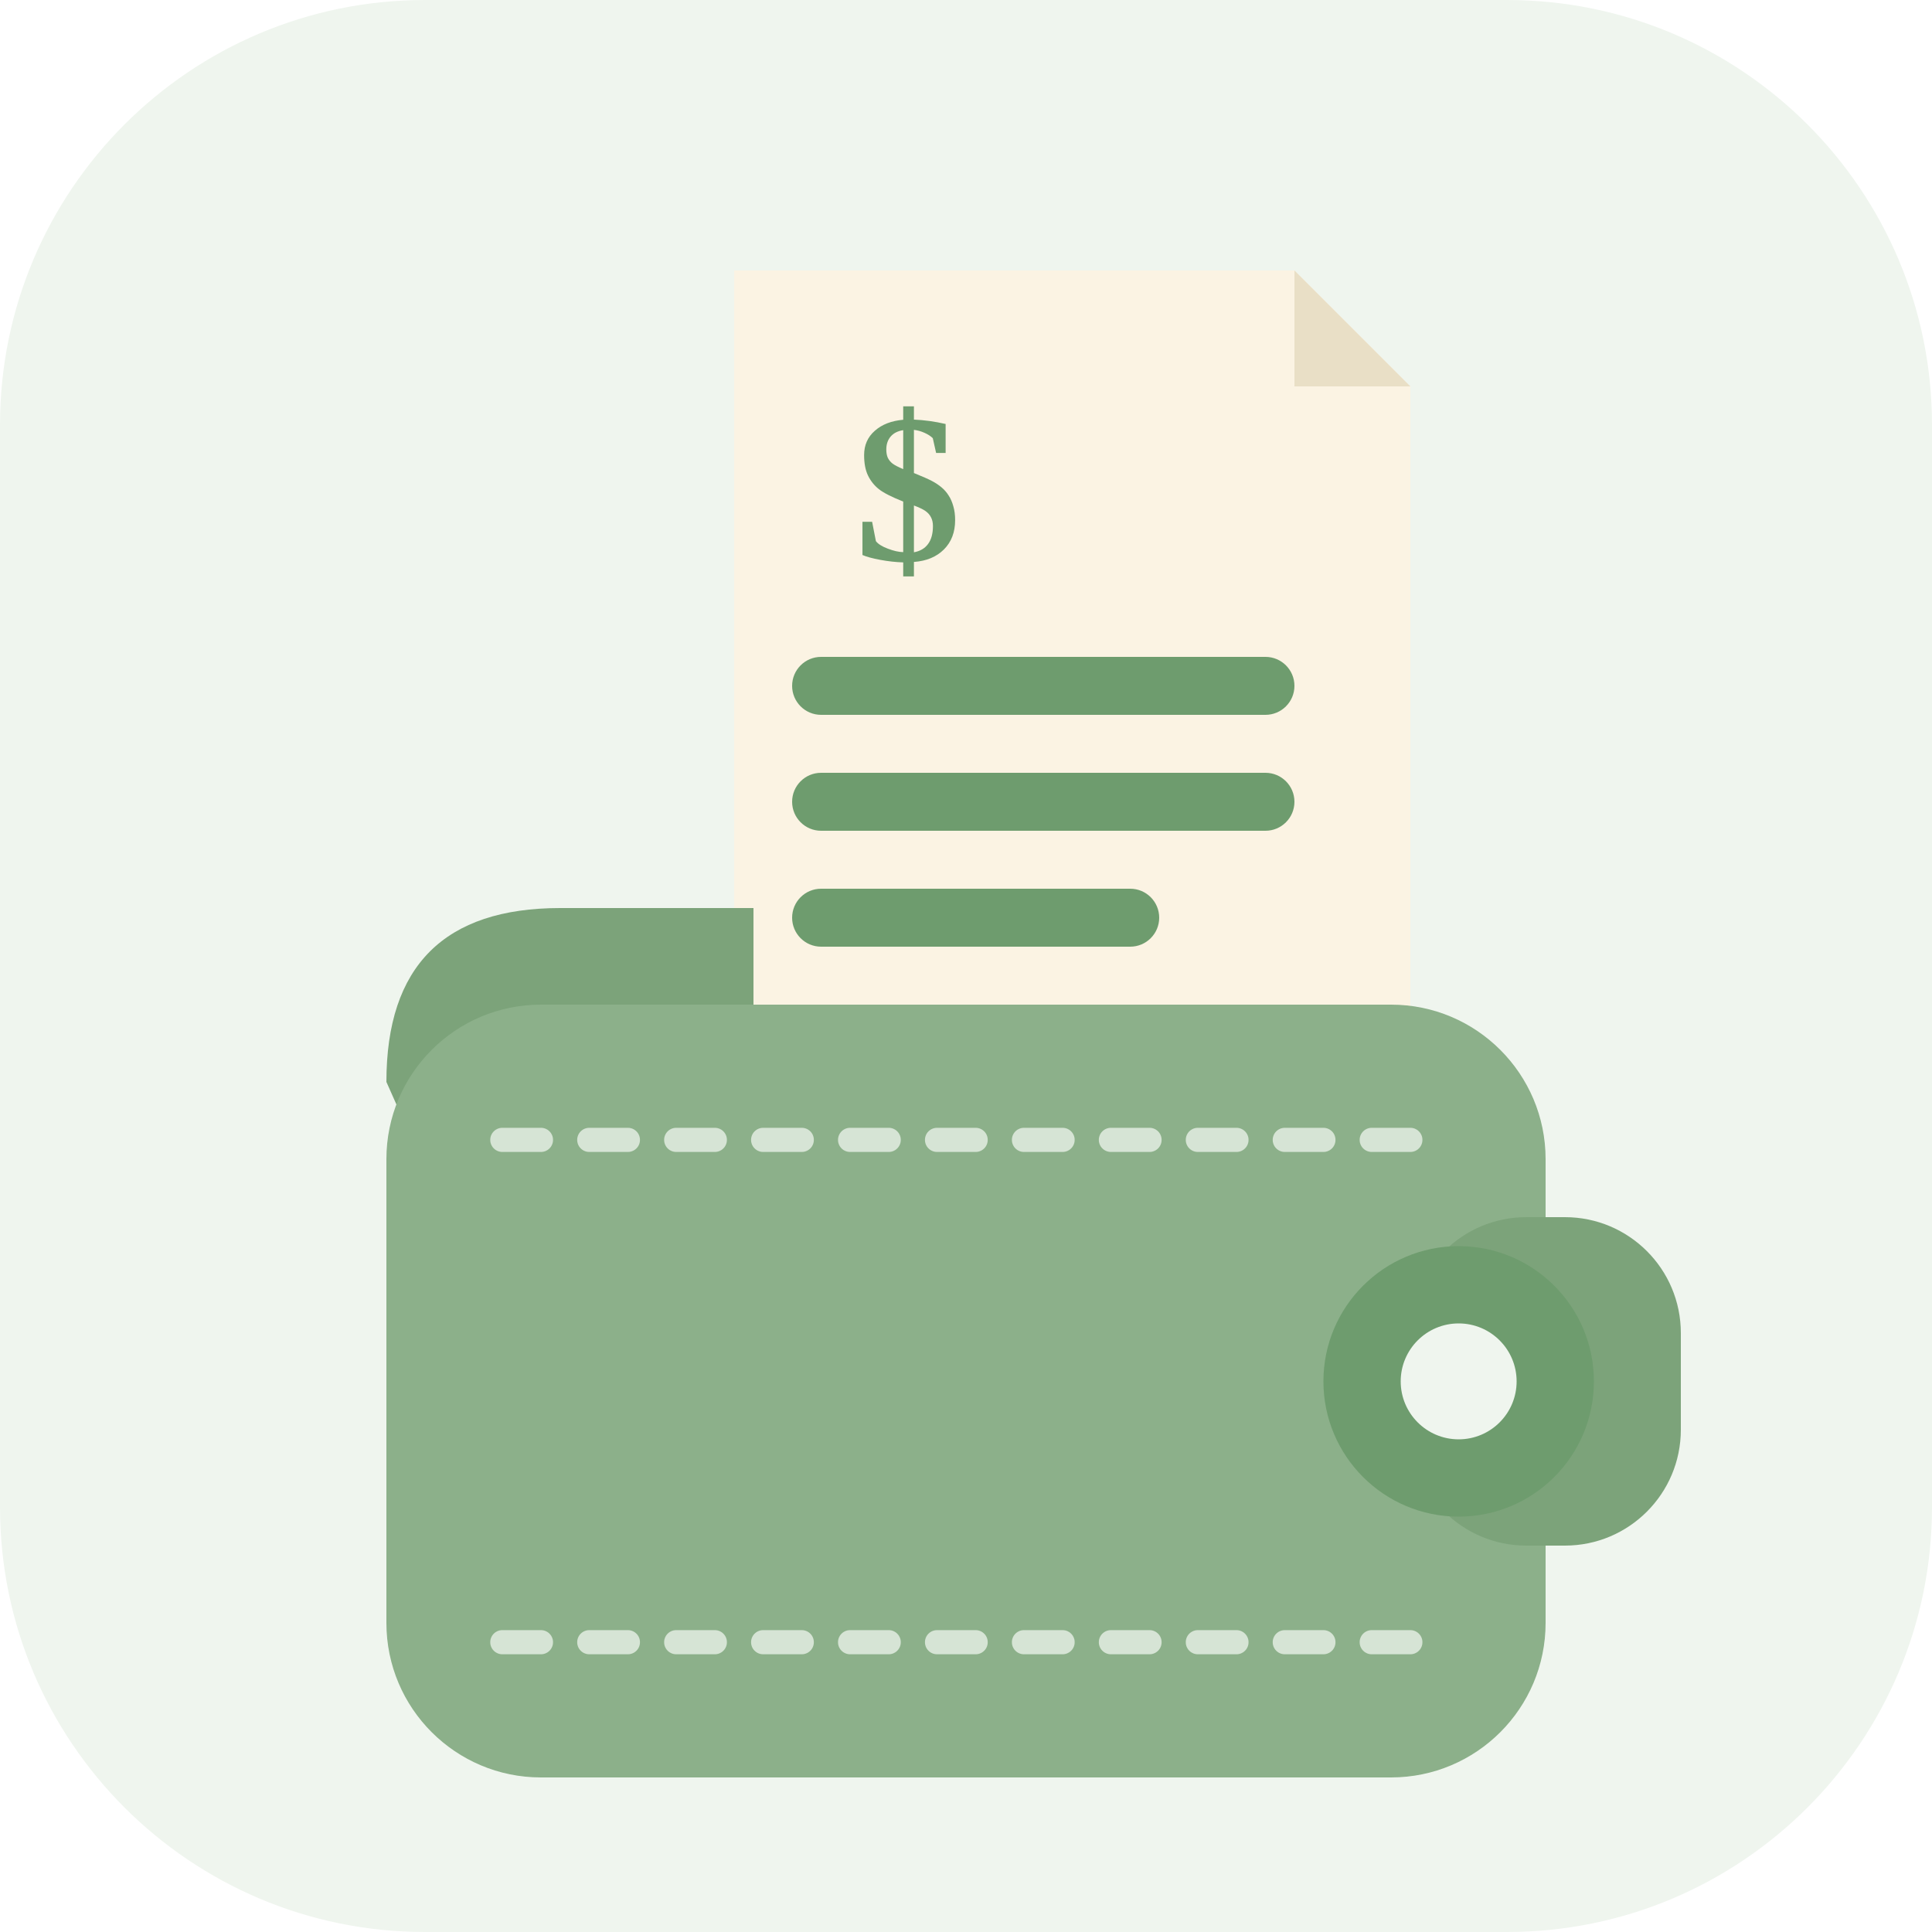
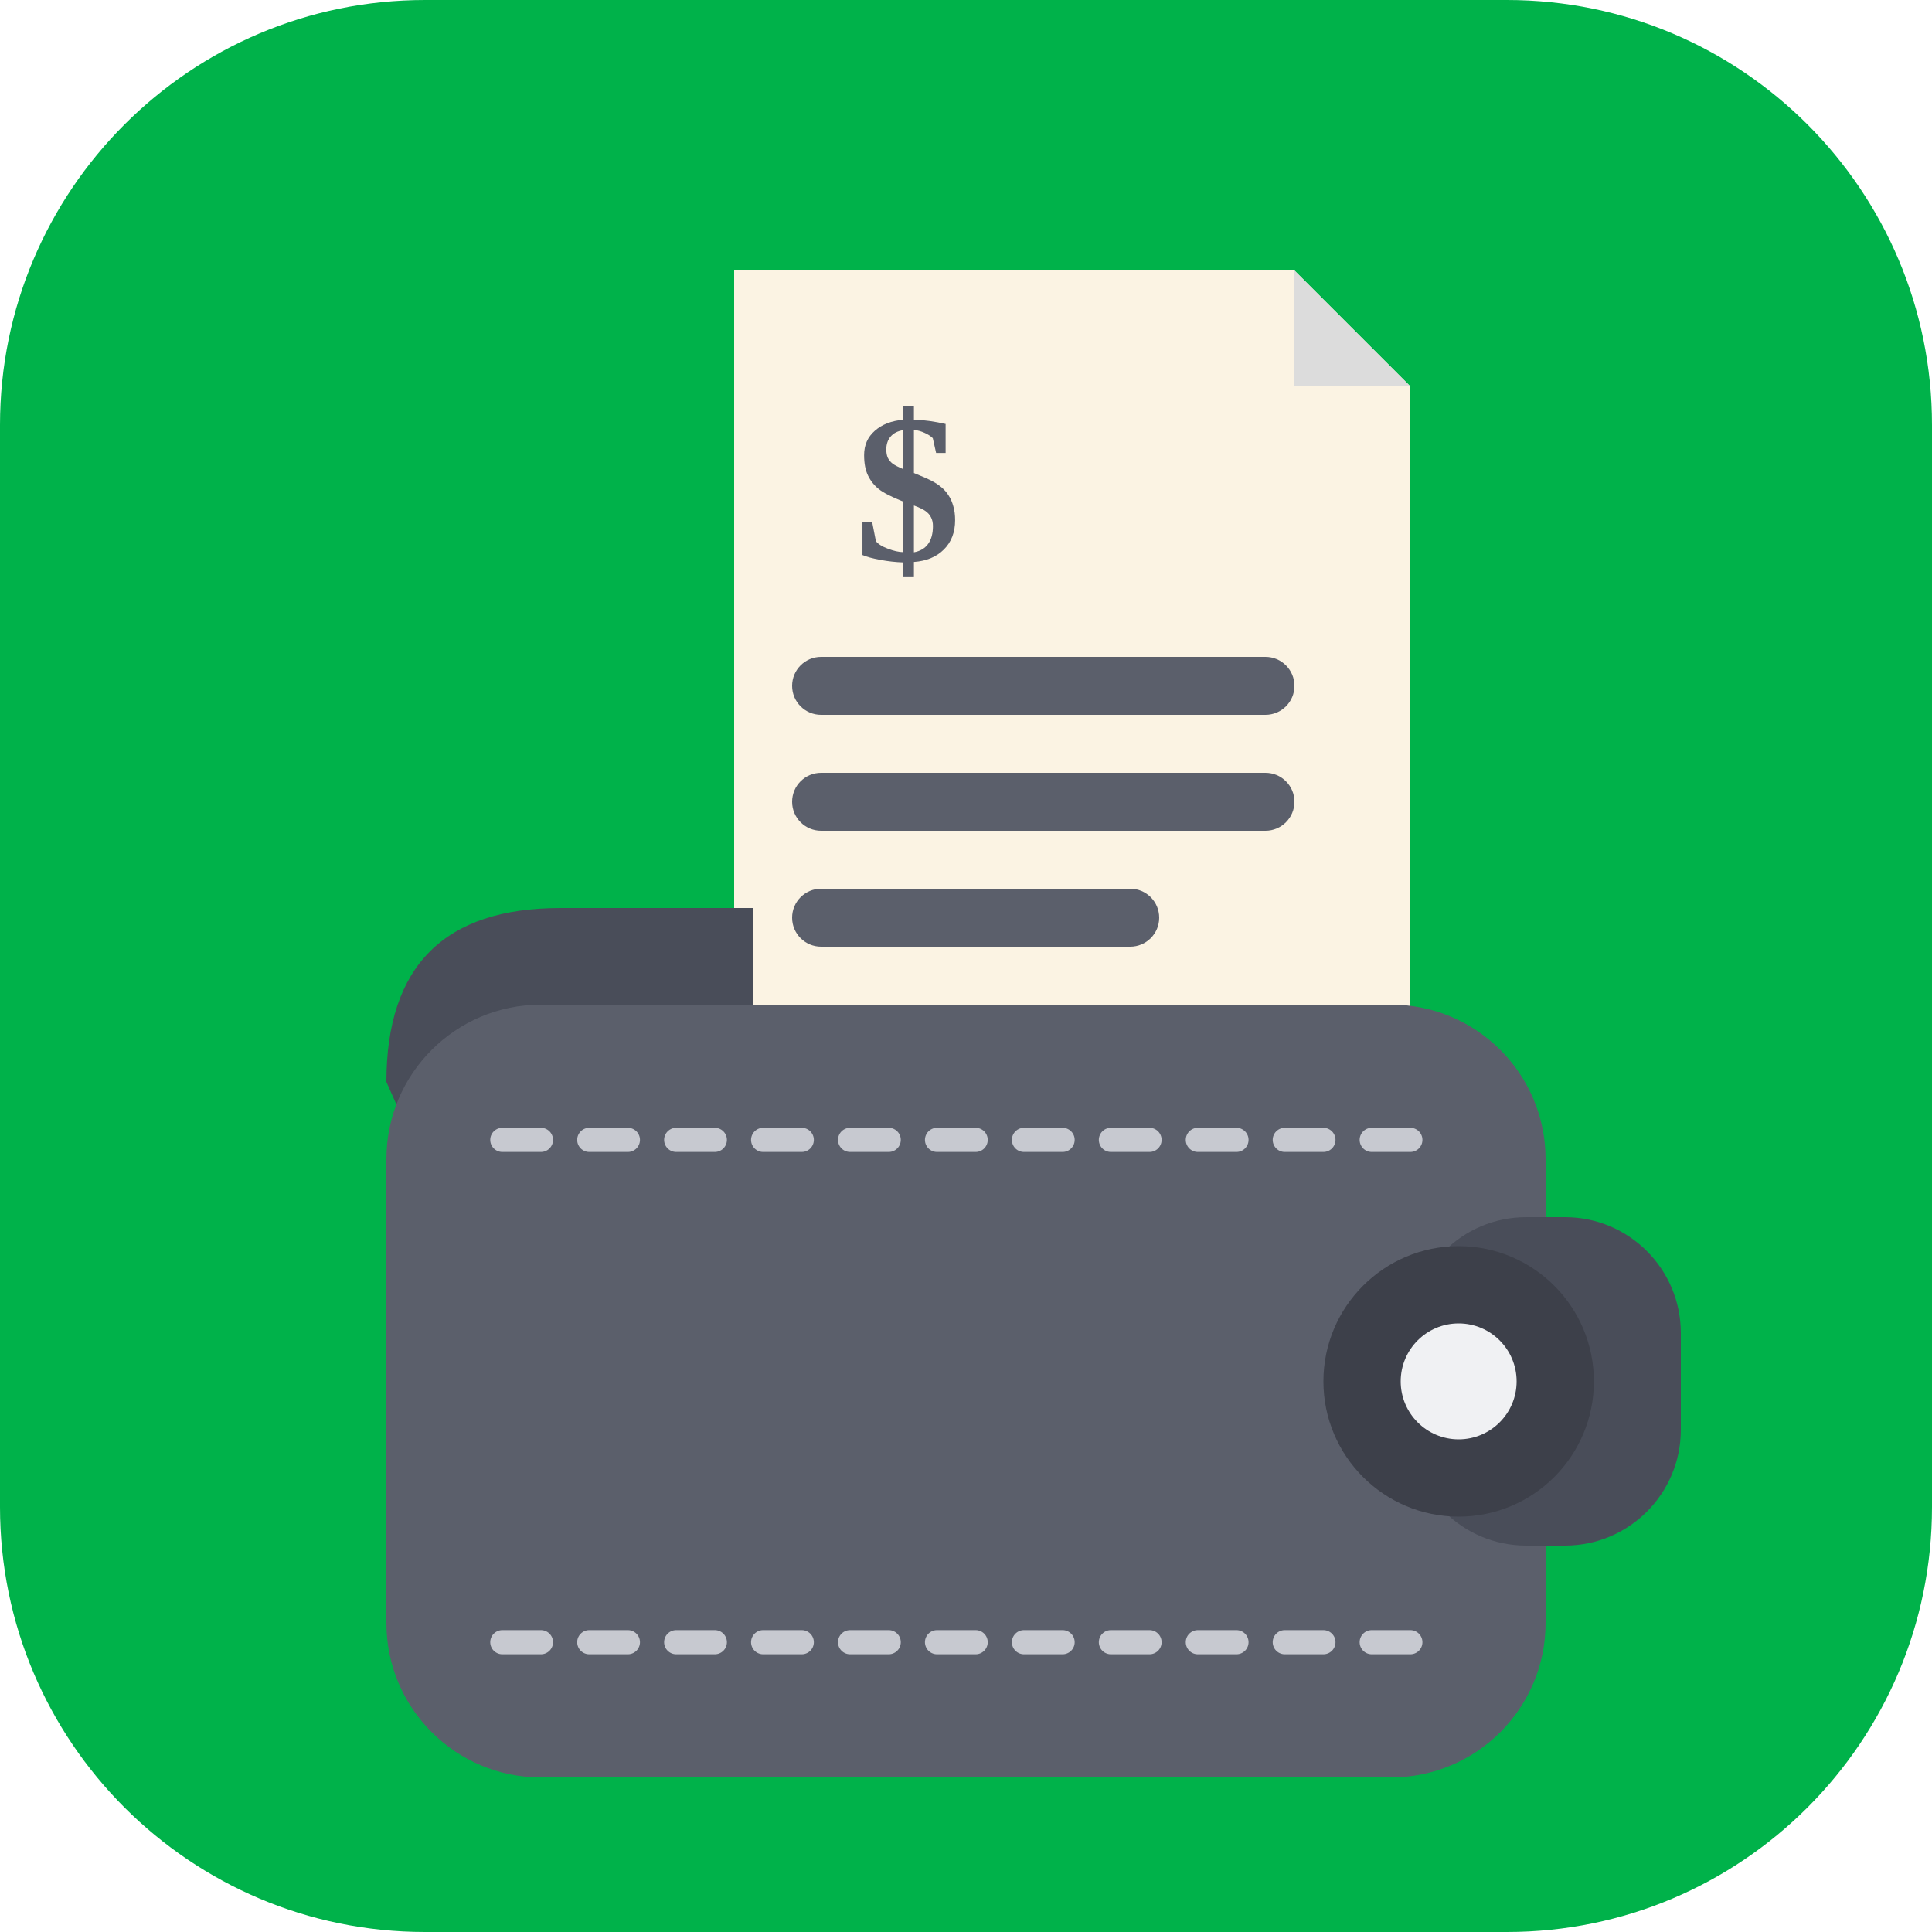
<svg xmlns="http://www.w3.org/2000/svg" viewBox="0 0 200 200">
-   <rect width="200" height="200" rx="44" fill="#EFF5EE" />
+   <rect width="200" height="200" rx="44" fill="#00B24A" />
  <path d="M76 28 h58 l12 12 v66 h-70 z" fill="#FBF3E3" />
-   <path d="M134 28 l12 12 h-12 z" fill="#E9DFC6" />
-   <text x="94" y="58" font-family="Georgia, 'Times New Roman', serif" font-weight="700" font-size="22" fill="#6E9C6E" text-anchor="middle">$</text>
-   <rect x="82" y="68" width="52" height="6" rx="3" fill="#6E9C6E" />
-   <rect x="82" y="80" width="52" height="6" rx="3" fill="#6E9C6E" />
-   <rect x="82" y="92" width="38" height="6" rx="3" fill="#6E9C6E" />
-   <path d="M40 112 q0 -18 18 -18 h20 v16 q0 10 -10 10 h-10 q-10 0 -10 10 z" fill="#7CA37A" />
-   <rect x="40" y="104" width="120" height="80" rx="16" fill="#8CB08A" />
-   <line x1="52" y1="118" x2="148" y2="118" stroke="#EFF5EE" stroke-width="2.5" stroke-dasharray="4 5" opacity="0.75" stroke-linecap="round" />
-   <line x1="52" y1="170" x2="148" y2="170" stroke="#EFF5EE" stroke-width="2.5" stroke-dasharray="4 5" opacity="0.75" stroke-linecap="round" />
-   <rect x="146" y="126" width="28" height="34" rx="12" fill="#7CA37A" />
-   <circle cx="151" cy="143" r="14" fill="#6E9C6E" />
-   <circle cx="151" cy="143" r="6" fill="#EFF5EE" />
+   <path d="M134 28 l12 12 h-12 z" fill="#DCDCDC" />
+   <text x="94" y="58" font-family="Georgia, 'Times New Roman', serif" font-weight="700" font-size="22" fill="#5B5F6B" text-anchor="middle">$</text>
+   <rect x="82" y="68" width="52" height="6" rx="3" fill="#5B5F6B" />
+   <rect x="82" y="80" width="52" height="6" rx="3" fill="#5B5F6B" />
+   <rect x="82" y="92" width="38" height="6" rx="3" fill="#5B5F6B" />
+   <path d="M40 112 q0 -18 18 -18 h20 v16 q0 10 -10 10 h-10 q-10 0 -10 10 z" fill="#494D59" />
+   <rect x="40" y="104" width="120" height="80" rx="16" fill="#5B5F6B" />
+   <line x1="52" y1="118" x2="148" y2="118" stroke="#D9DCE2" stroke-width="2.5" stroke-dasharray="4 5" opacity="0.85" stroke-linecap="round" />
+   <line x1="52" y1="170" x2="148" y2="170" stroke="#D9DCE2" stroke-width="2.5" stroke-dasharray="4 5" opacity="0.85" stroke-linecap="round" />
+   <rect x="146" y="126" width="28" height="34" rx="12" fill="#494D59" />
+   <circle cx="151" cy="143" r="14" fill="#3D404A" />
+   <circle cx="151" cy="143" r="6" fill="#F0F1F3" />
</svg>
